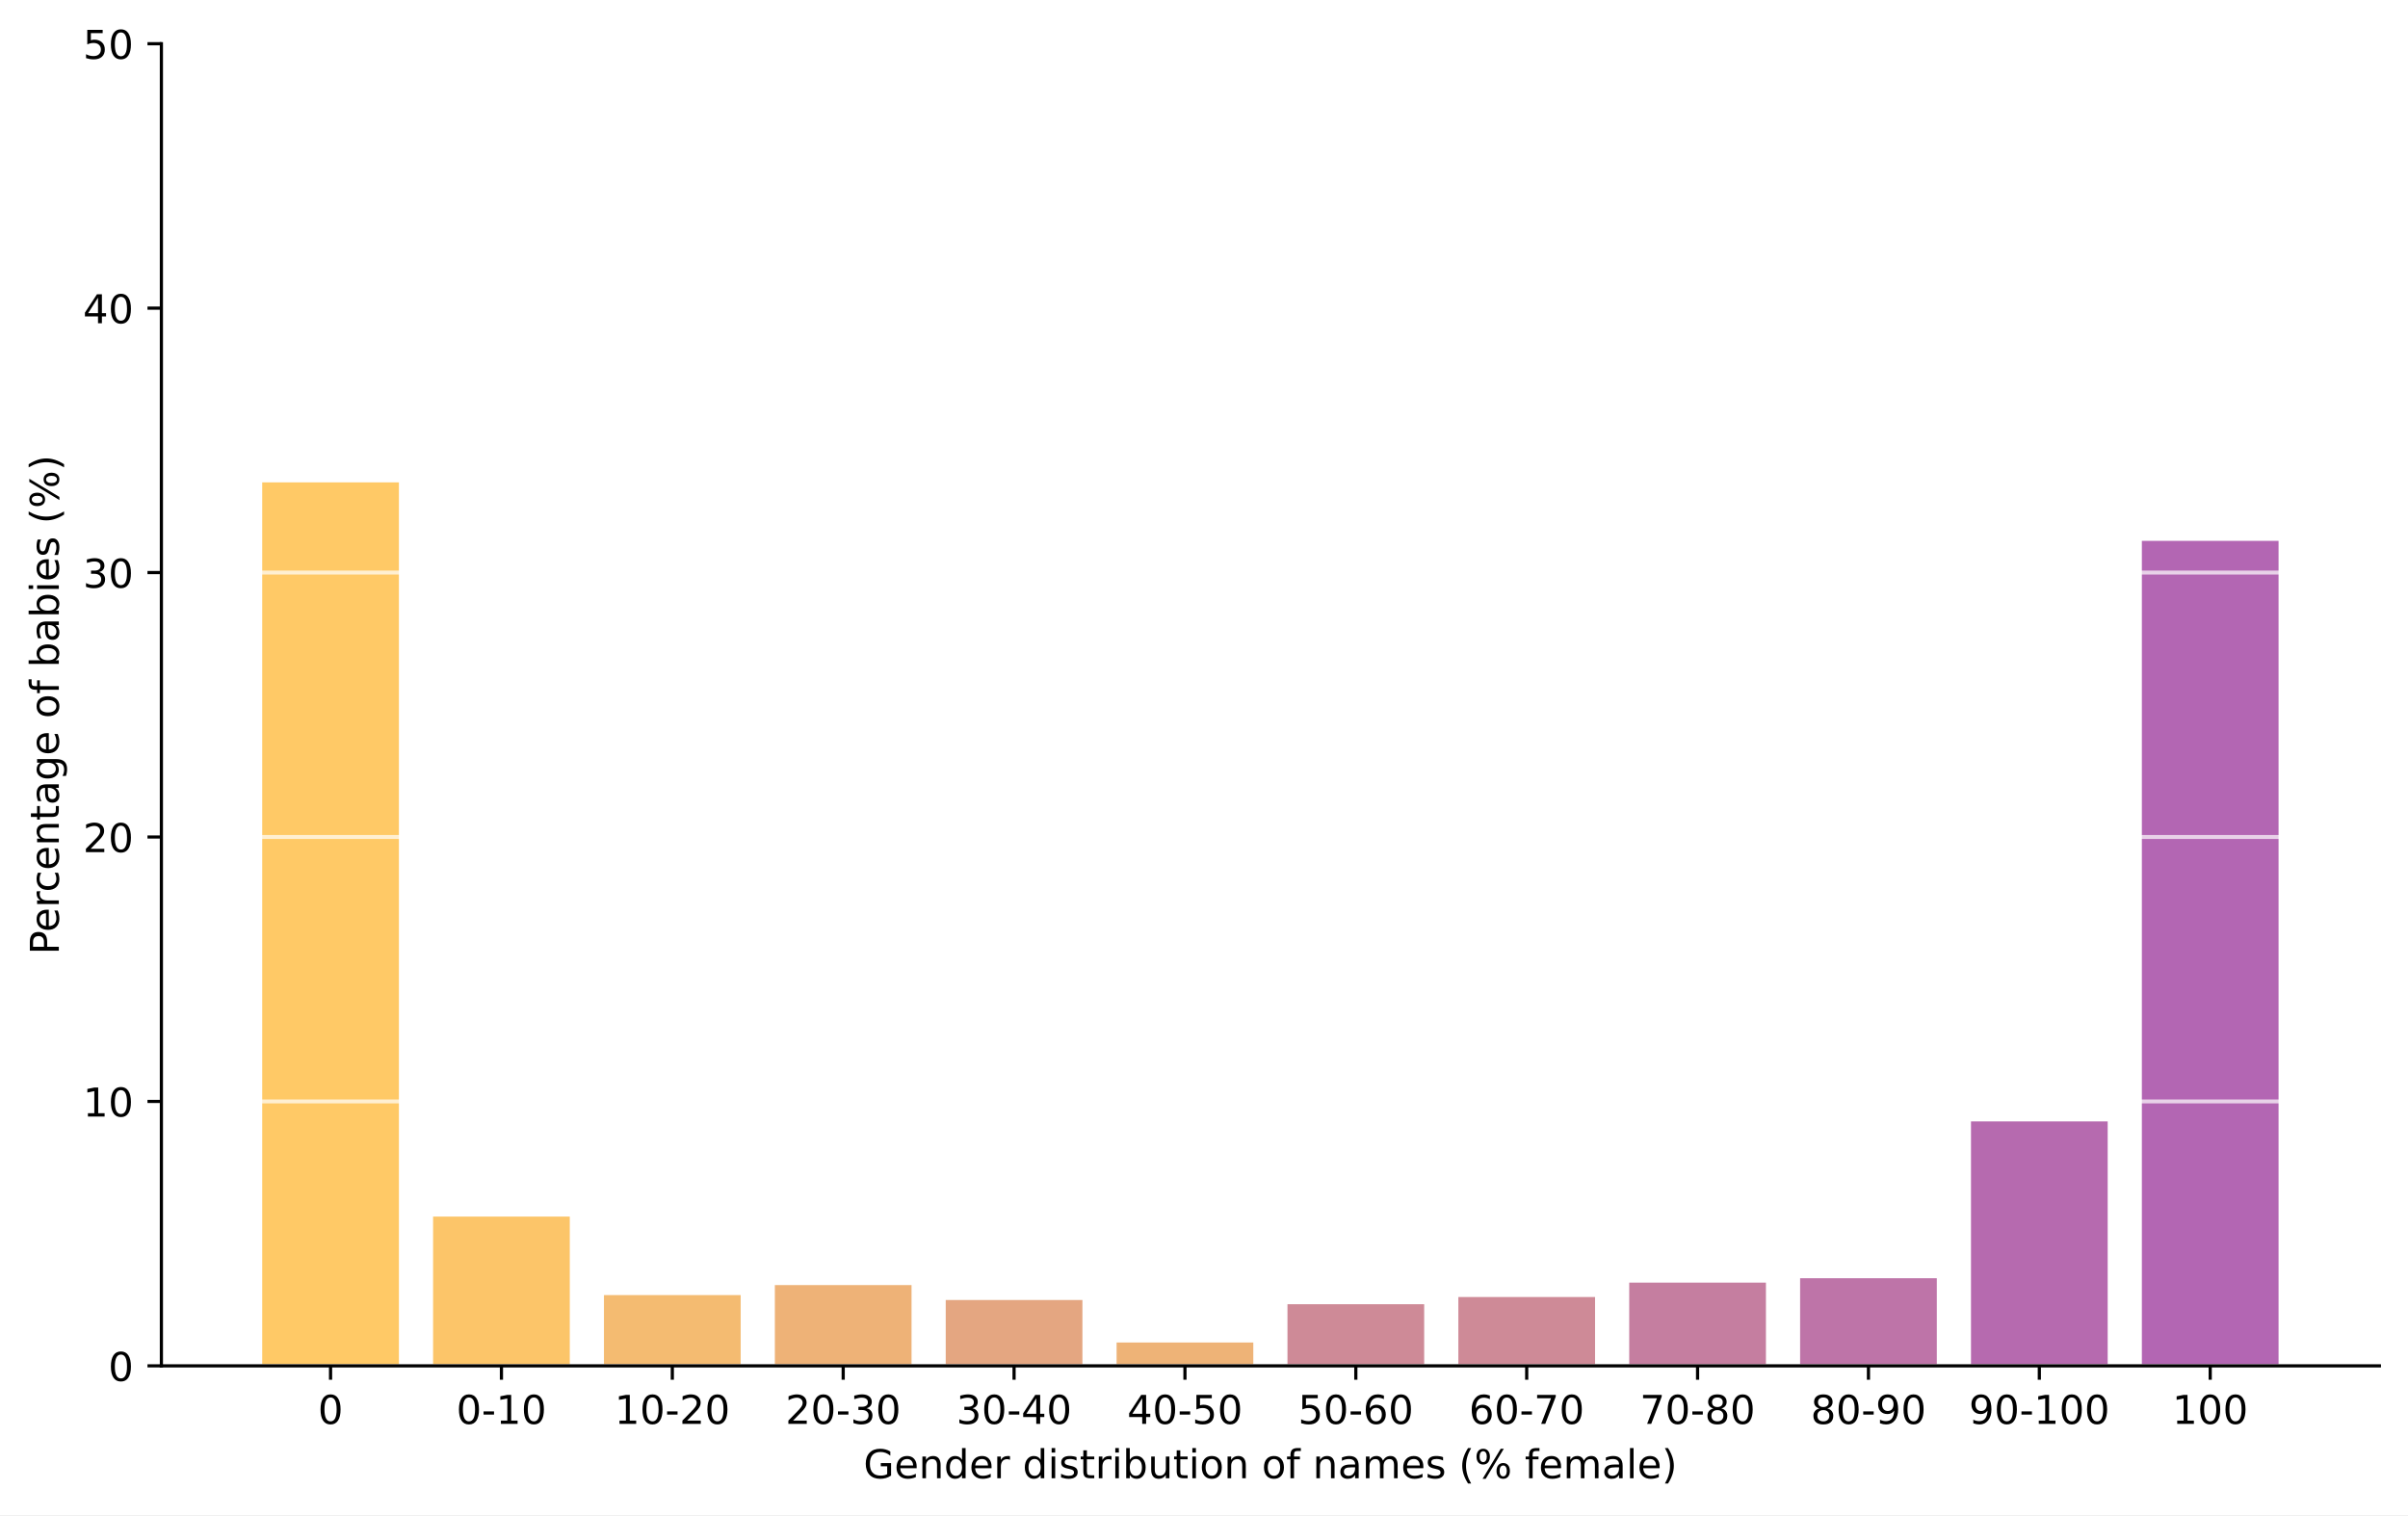
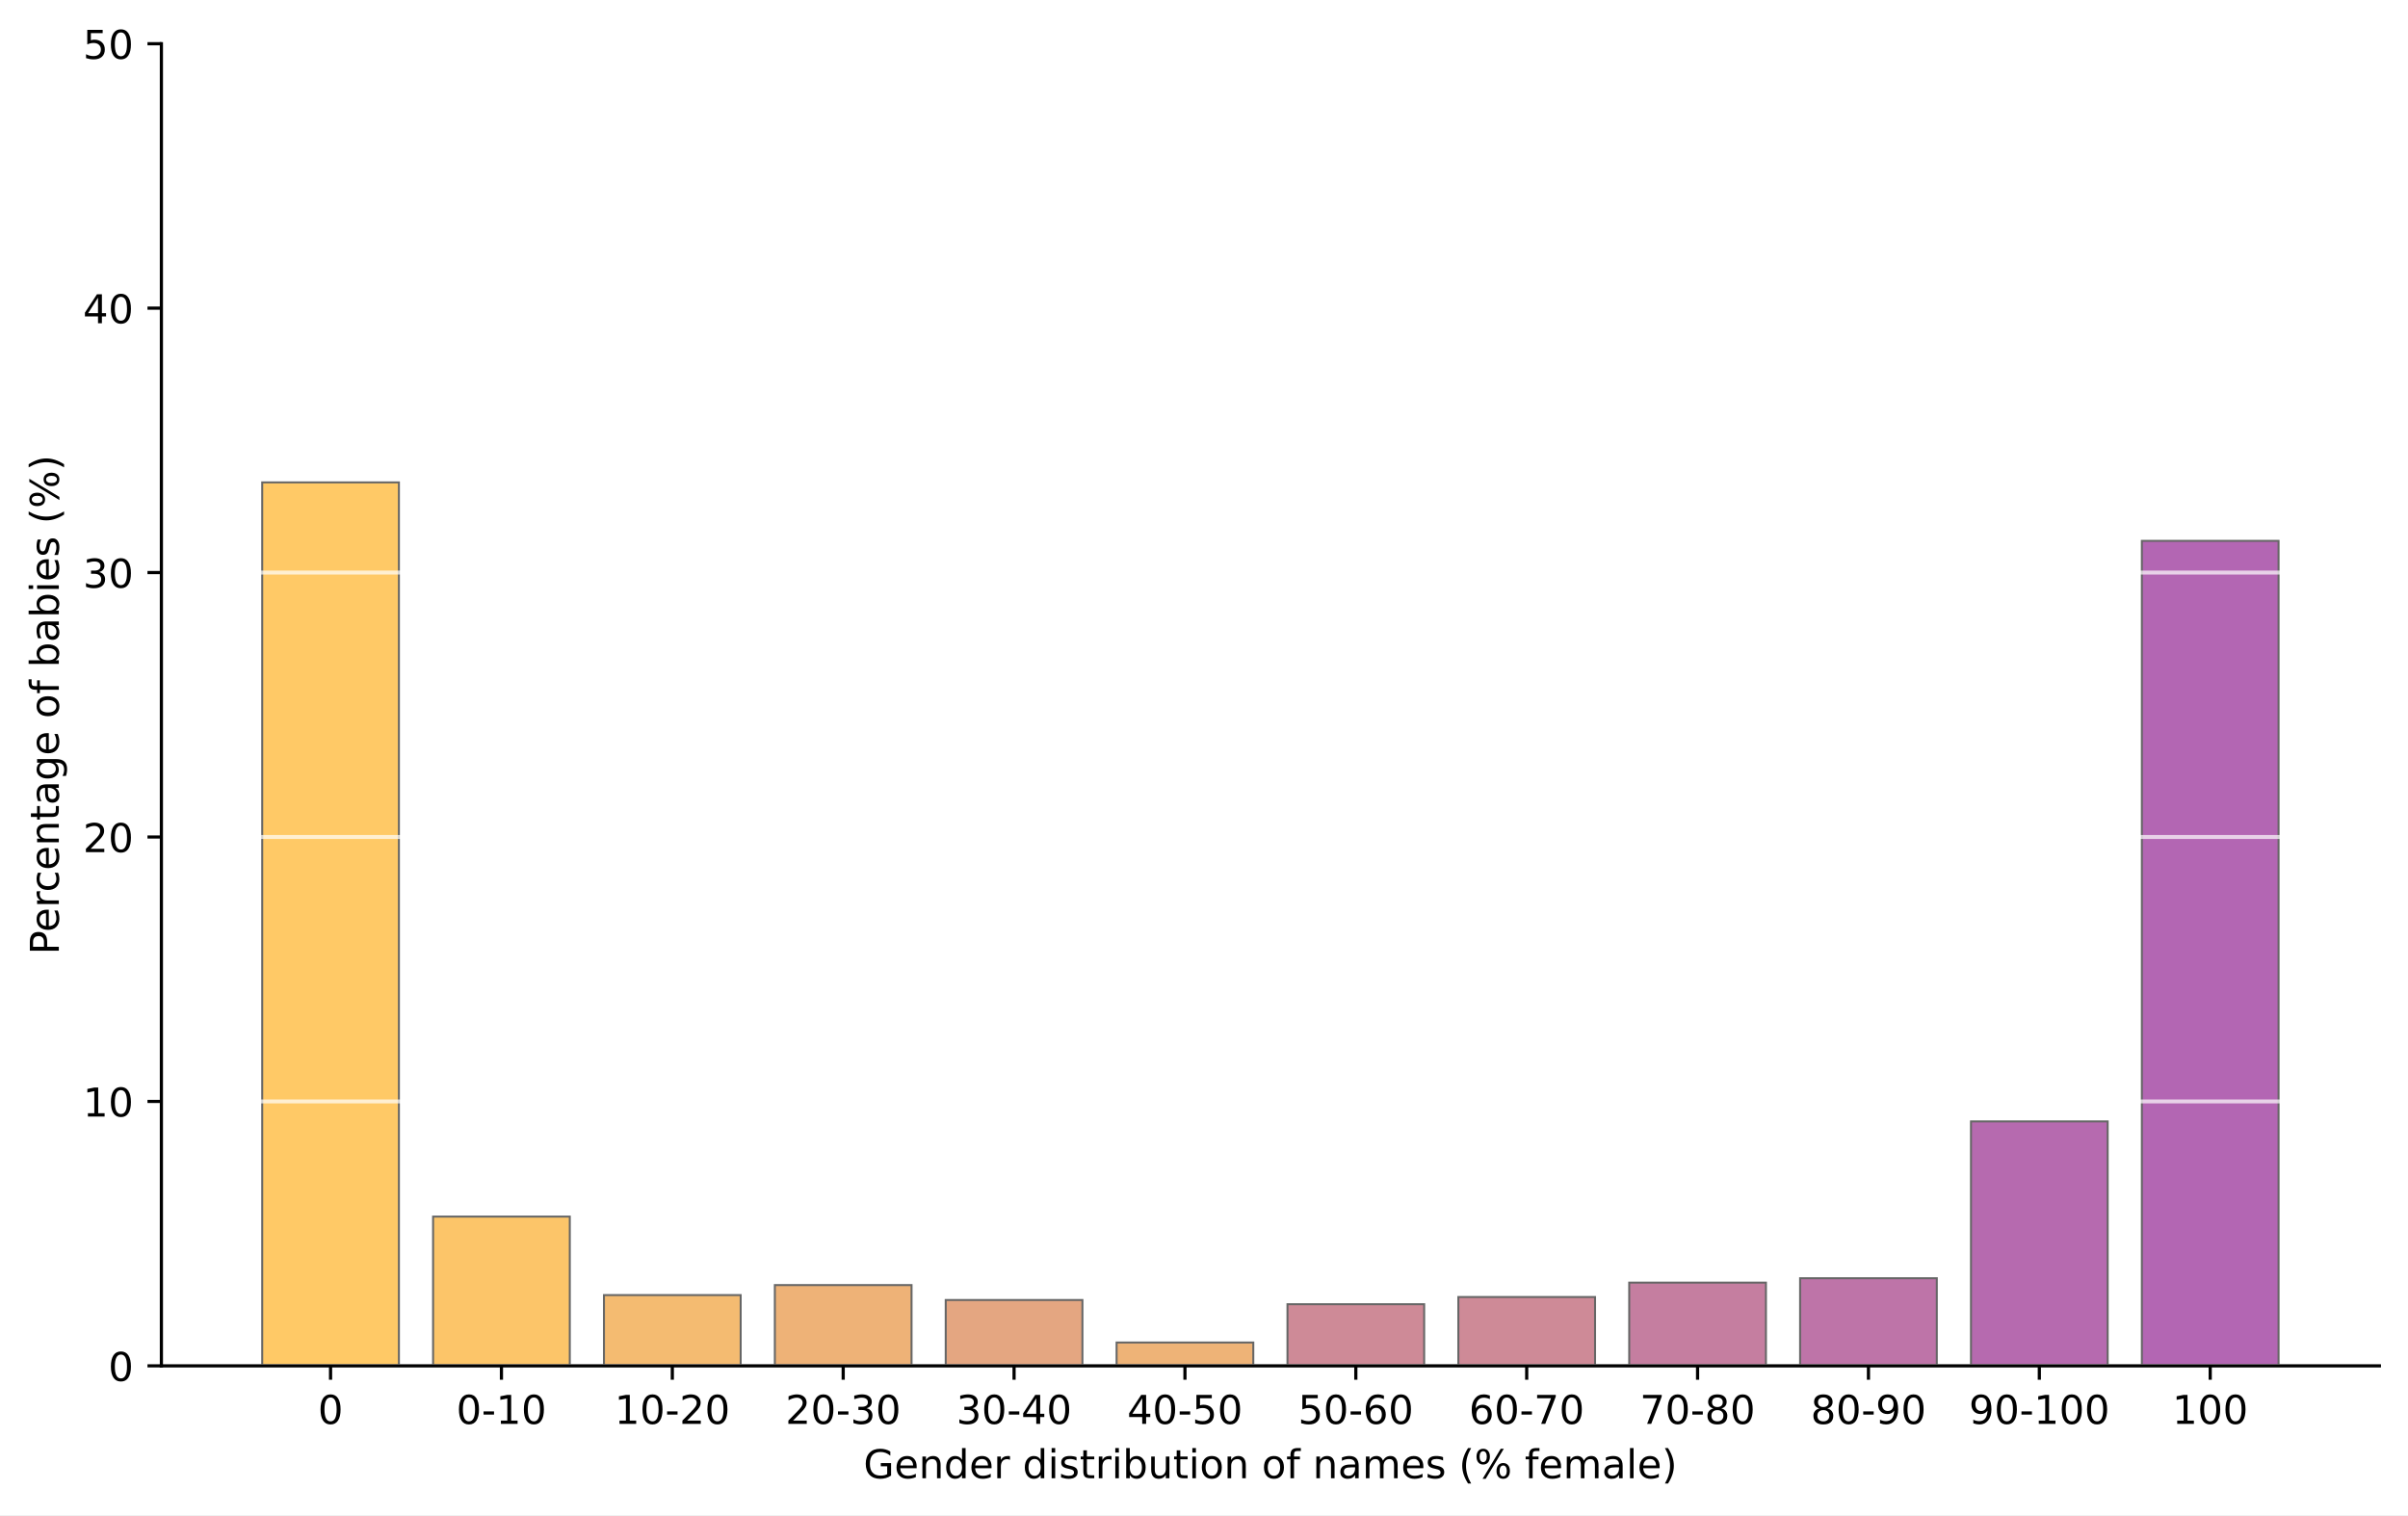
<svg xmlns="http://www.w3.org/2000/svg" xmlns:xlink="http://www.w3.org/1999/xlink" width="605.803pt" height="381.195pt" viewBox="0 0 605.803 381.195" version="1.1">
  <defs>
    <style type="text/css">*{stroke-linejoin: round; stroke-linecap: butt}</style>
  </defs>
  <g id="figure_1">
    <g id="patch_1">
      <path d="M 0 381.195  L 605.803 381.195  L 605.803 0  L 0 0  z " style="fill: #ffffff" />
    </g>
    <g id="axes_1">
      <g id="patch_2">
        <path d="M 40.603 343.639  L 598.603 343.639  L 598.603 10.999  L 40.603 10.999  z " style="fill: #ffffff" />
      </g>
      <g id="patch_3">
-         <path d="M 65.967 343.639  L 100.358 343.639  L 100.358 121.364  L 65.967 121.364  z " clip-path="url(#pef39b0221b)" style="fill: #ffa500; opacity: 0.6" />
+         <path d="M 65.967 343.639  L 100.358 343.639  L 100.358 121.364  L 65.967 121.364  z " clip-path="url(#pa556b36007)" style="fill: #ffa500; opacity: 0.6; stroke: #000000; stroke-width: 0.5; stroke-linejoin: miter" />
      </g>
      <g id="patch_4">
-         <path d="M 108.956 343.639  L 143.347 343.639  L 143.347 306.085  L 108.956 306.085  z " clip-path="url(#pef39b0221b)" style="fill: #fa9e05; opacity: 0.6" />
+         <path d="M 108.956 343.639  L 143.347 343.639  L 143.347 306.085  L 108.956 306.085  z " clip-path="url(#pa556b36007)" style="fill: #fa9e05; opacity: 0.6; stroke: #000000; stroke-width: 0.5; stroke-linejoin: miter" />
      </g>
      <g id="patch_5">
-         <path d="M 151.945 343.639  L 186.337 343.639  L 186.337 325.834  L 151.945 325.834  z " clip-path="url(#pef39b0221b)" style="fill: #ed8e12; opacity: 0.6" />
+         <path d="M 151.945 343.639  L 186.337 343.639  L 186.337 325.834  L 151.945 325.834  z " clip-path="url(#pa556b36007)" style="fill: #ed8e12; opacity: 0.6; stroke: #000000; stroke-width: 0.5; stroke-linejoin: miter" />
      </g>
      <g id="patch_6">
-         <path d="M 194.934 343.639  L 229.326 343.639  L 229.326 323.316  L 194.934 323.316  z " clip-path="url(#pef39b0221b)" style="fill: #e27f1d; opacity: 0.6" />
+         <path d="M 194.934 343.639  L 229.326 343.639  L 229.326 323.316  L 194.934 323.316  z " clip-path="url(#pa556b36007)" style="fill: #e27f1d; opacity: 0.6; stroke: #000000; stroke-width: 0.5; stroke-linejoin: miter" />
      </g>
      <g id="patch_7">
-         <path d="M 237.924 343.639  L 272.315 343.639  L 272.315 327.071  L 237.924 327.071  z " clip-path="url(#pef39b0221b)" style="fill: #d26b2d; opacity: 0.6" />
+         <path d="M 237.924 343.639  L 272.315 343.639  L 272.315 327.071  L 237.924 327.071  z " clip-path="url(#pa556b36007)" style="fill: #d26b2d; opacity: 0.6; stroke: #000000; stroke-width: 0.5; stroke-linejoin: miter" />
      </g>
      <g id="patch_8">
-         <path d="M 280.913 343.639  L 315.304 343.639  L 315.304 337.763  L 280.913 337.763  z " clip-path="url(#pef39b0221b)" style="fill: #e3811c; opacity: 0.6" />
+         <path d="M 280.913 343.639  L 315.304 343.639  L 315.304 337.763  L 280.913 337.763  z " clip-path="url(#pa556b36007)" style="fill: #e3811c; opacity: 0.6; stroke: #000000; stroke-width: 0.5; stroke-linejoin: miter" />
      </g>
      <g id="patch_9">
-         <path d="M 323.902 343.639  L 358.293 343.639  L 358.293 328.132  L 323.902 328.132  z " clip-path="url(#pef39b0221b)" style="fill: #ae3c52; opacity: 0.6" />
+         <path d="M 323.902 343.639  L 358.293 343.639  L 358.293 328.132  L 323.902 328.132  z " clip-path="url(#pa556b36007)" style="fill: #ae3c52; opacity: 0.6; stroke: #000000; stroke-width: 0.5; stroke-linejoin: miter" />
      </g>
      <g id="patch_10">
-         <path d="M 366.891 343.639  L 401.283 343.639  L 401.283 326.32  L 366.891 326.32  z " clip-path="url(#pef39b0221b)" style="fill: #ae3c51; opacity: 0.6" />
+         <path d="M 366.891 343.639  L 401.283 343.639  L 401.283 326.32  L 366.891 326.32  z " clip-path="url(#pa556b36007)" style="fill: #ae3c51; opacity: 0.6; stroke: #000000; stroke-width: 0.5; stroke-linejoin: miter" />
      </g>
      <g id="patch_11">
-         <path d="M 409.88 343.639  L 444.272 343.639  L 444.272 322.697  L 409.88 322.697  z " clip-path="url(#pef39b0221b)" style="fill: #9f2861; opacity: 0.6" />
+         <path d="M 409.88 343.639  L 444.272 343.639  L 444.272 322.697  L 409.88 322.697  z " clip-path="url(#pa556b36007)" style="fill: #9f2861; opacity: 0.6; stroke: #000000; stroke-width: 0.5; stroke-linejoin: miter" />
      </g>
      <g id="patch_12">
-         <path d="M 452.87 343.639  L 487.261 343.639  L 487.261 321.593  L 452.87 321.593  z " clip-path="url(#pef39b0221b)" style="fill: #92176e; opacity: 0.6" />
+         <path d="M 452.87 343.639  L 487.261 343.639  L 487.261 321.593  L 452.87 321.593  z " clip-path="url(#pa556b36007)" style="fill: #92176e; opacity: 0.6; stroke: #000000; stroke-width: 0.5; stroke-linejoin: miter" />
      </g>
      <g id="patch_13">
-         <path d="M 495.859 343.639  L 530.25 343.639  L 530.25 282.139  L 495.859 282.139  z " clip-path="url(#pef39b0221b)" style="fill: #86077a; opacity: 0.6" />
+         <path d="M 495.859 343.639  L 530.25 343.639  L 530.25 282.139  L 495.859 282.139  z " clip-path="url(#pa556b36007)" style="fill: #86077a; opacity: 0.6; stroke: #000000; stroke-width: 0.5; stroke-linejoin: miter" />
      </g>
      <g id="patch_14">
-         <path d="M 538.848 343.639  L 573.239 343.639  L 573.239 136.076  L 538.848 136.076  z " clip-path="url(#pef39b0221b)" style="fill: #800080; opacity: 0.6" />
+         <path d="M 538.848 343.639  L 573.239 343.639  L 573.239 136.076  L 538.848 136.076  z " clip-path="url(#pa556b36007)" style="fill: #800080; opacity: 0.6; stroke: #000000; stroke-width: 0.5; stroke-linejoin: miter" />
      </g>
      <g id="matplotlib.axis_1">
        <g id="xtick_1">
          <g id="line2d_1">
            <defs>
-               <path id="m43a028abea" d="M 0 0  L 0 3.5  " style="stroke: #000000; stroke-width: 0.8" />
+               <path id="m76751e6976" d="M 0 0  L 0 3.5  " style="stroke: #000000; stroke-width: 0.8" />
            </defs>
            <g>
-               <use xlink:href="#m43a028abea" x="83.162" y="343.639" style="stroke: #000000; stroke-width: 0.8" />
+               <use xlink:href="#m76751e6976" x="83.162" y="343.639" style="stroke: #000000; stroke-width: 0.8" />
            </g>
          </g>
          <g id="text_1">
            <g transform="translate(79.9812 358.2377) scale(0.1 -0.1)">
              <defs>
                <path id="DejaVuSans-30" d="M 2034 4250  Q 1547 4250 1301 3770  Q 1056 3291 1056 2328  Q 1056 1369 1301 889  Q 1547 409 2034 409  Q 2525 409 2770 889  Q 3016 1369 3016 2328  Q 3016 3291 2770 3770  Q 2525 4250 2034 4250  z M 2034 4750  Q 2819 4750 3233 4129  Q 3647 3509 3647 2328  Q 3647 1150 3233 529  Q 2819 -91 2034 -91  Q 1250 -91 836 529  Q 422 1150 422 2328  Q 422 3509 836 4129  Q 1250 4750 2034 4750  z " transform="scale(0.015625)" />
              </defs>
              <use xlink:href="#DejaVuSans-30" />
            </g>
          </g>
        </g>
        <g id="xtick_2">
          <g id="line2d_2">
            <g>
-               <use xlink:href="#m43a028abea" x="126.152" y="343.639" style="stroke: #000000; stroke-width: 0.8" />
+               <use xlink:href="#m76751e6976" x="126.152" y="343.639" style="stroke: #000000; stroke-width: 0.8" />
            </g>
          </g>
          <g id="text_2">
            <g transform="translate(114.804 358.2377) scale(0.1 -0.1)">
              <defs>
                <path id="DejaVuSans-2d" d="M 313 2009  L 1997 2009  L 1997 1497  L 313 1497  L 313 2009  z " transform="scale(0.015625)" />
                <path id="DejaVuSans-31" d="M 794 531  L 1825 531  L 1825 4091  L 703 3866  L 703 4441  L 1819 4666  L 2450 4666  L 2450 531  L 3481 531  L 3481 0  L 794 0  L 794 531  z " transform="scale(0.015625)" />
              </defs>
              <use xlink:href="#DejaVuSans-30" />
              <use xlink:href="#DejaVuSans-2d" transform="translate(63.62305 0)" />
              <use xlink:href="#DejaVuSans-31" transform="translate(99.70703 0)" />
              <use xlink:href="#DejaVuSans-30" transform="translate(163.3301 0)" />
            </g>
          </g>
        </g>
        <g id="xtick_3">
          <g id="line2d_3">
            <g>
-               <use xlink:href="#m43a028abea" x="169.141" y="343.639" style="stroke: #000000; stroke-width: 0.8" />
+               <use xlink:href="#m76751e6976" x="169.141" y="343.639" style="stroke: #000000; stroke-width: 0.8" />
            </g>
          </g>
          <g id="text_3">
            <g transform="translate(154.612 358.2377) scale(0.1 -0.1)">
              <defs>
                <path id="DejaVuSans-32" d="M 1228 531  L 3431 531  L 3431 0  L 469 0  L 469 531  Q 828 903 1448 1529  Q 2069 2156 2228 2338  Q 2531 2678 2651 2914  Q 2772 3150 2772 3378  Q 2772 3750 2511 3984  Q 2250 4219 1831 4219  Q 1534 4219 1204 4116  Q 875 4013 500 3803  L 500 4441  Q 881 4594 1212 4672  Q 1544 4750 1819 4750  Q 2544 4750 2975 4387  Q 3406 4025 3406 3419  Q 3406 3131 3298 2873  Q 3191 2616 2906 2266  Q 2828 2175 2409 1742  Q 1991 1309 1228 531  z " transform="scale(0.015625)" />
              </defs>
              <use xlink:href="#DejaVuSans-31" />
              <use xlink:href="#DejaVuSans-30" transform="translate(63.62305 0)" />
              <use xlink:href="#DejaVuSans-2d" transform="translate(127.2461 0)" />
              <use xlink:href="#DejaVuSans-32" transform="translate(163.3301 0)" />
              <use xlink:href="#DejaVuSans-30" transform="translate(226.9531 0)" />
            </g>
          </g>
        </g>
        <g id="xtick_4">
          <g id="line2d_4">
            <g>
-               <use xlink:href="#m43a028abea" x="212.13" y="343.639" style="stroke: #000000; stroke-width: 0.8" />
+               <use xlink:href="#m76751e6976" x="212.13" y="343.639" style="stroke: #000000; stroke-width: 0.8" />
            </g>
          </g>
          <g id="text_4">
            <g transform="translate(197.6012 358.2377) scale(0.1 -0.1)">
              <defs>
                <path id="DejaVuSans-33" d="M 2597 2516  Q 3050 2419 3304 2112  Q 3559 1806 3559 1356  Q 3559 666 3084 287  Q 2609 -91 1734 -91  Q 1441 -91 1130 -33  Q 819 25 488 141  L 488 750  Q 750 597 1062 519  Q 1375 441 1716 441  Q 2309 441 2620 675  Q 2931 909 2931 1356  Q 2931 1769 2642 2001  Q 2353 2234 1838 2234  L 1294 2234  L 1294 2753  L 1863 2753  Q 2328 2753 2575 2939  Q 2822 3125 2822 3475  Q 2822 3834 2567 4026  Q 2313 4219 1838 4219  Q 1578 4219 1281 4162  Q 984 4106 628 3988  L 628 4550  Q 988 4650 1302 4700  Q 1616 4750 1894 4750  Q 2613 4750 3031 4423  Q 3450 4097 3450 3541  Q 3450 3153 3228 2886  Q 3006 2619 2597 2516  z " transform="scale(0.015625)" />
              </defs>
              <use xlink:href="#DejaVuSans-32" />
              <use xlink:href="#DejaVuSans-30" transform="translate(63.62305 0)" />
              <use xlink:href="#DejaVuSans-2d" transform="translate(127.2461 0)" />
              <use xlink:href="#DejaVuSans-33" transform="translate(163.3301 0)" />
              <use xlink:href="#DejaVuSans-30" transform="translate(226.9531 0)" />
            </g>
          </g>
        </g>
        <g id="xtick_5">
          <g id="line2d_5">
            <g>
-               <use xlink:href="#m43a028abea" x="255.119" y="343.639" style="stroke: #000000; stroke-width: 0.8" />
+               <use xlink:href="#m76751e6976" x="255.119" y="343.639" style="stroke: #000000; stroke-width: 0.8" />
            </g>
          </g>
          <g id="text_5">
            <g transform="translate(240.5904 358.2377) scale(0.1 -0.1)">
              <defs>
                <path id="DejaVuSans-34" d="M 2419 4116  L 825 1625  L 2419 1625  L 2419 4116  z M 2253 4666  L 3047 4666  L 3047 1625  L 3713 1625  L 3713 1100  L 3047 1100  L 3047 0  L 2419 0  L 2419 1100  L 313 1100  L 313 1709  L 2253 4666  z " transform="scale(0.015625)" />
              </defs>
              <use xlink:href="#DejaVuSans-33" />
              <use xlink:href="#DejaVuSans-30" transform="translate(63.62305 0)" />
              <use xlink:href="#DejaVuSans-2d" transform="translate(127.2461 0)" />
              <use xlink:href="#DejaVuSans-34" transform="translate(163.3301 0)" />
              <use xlink:href="#DejaVuSans-30" transform="translate(226.9531 0)" />
            </g>
          </g>
        </g>
        <g id="xtick_6">
          <g id="line2d_6">
            <g>
-               <use xlink:href="#m43a028abea" x="298.109" y="343.639" style="stroke: #000000; stroke-width: 0.8" />
+               <use xlink:href="#m76751e6976" x="298.109" y="343.639" style="stroke: #000000; stroke-width: 0.8" />
            </g>
          </g>
          <g id="text_6">
            <g transform="translate(283.5796 358.2377) scale(0.1 -0.1)">
              <defs>
                <path id="DejaVuSans-35" d="M 691 4666  L 3169 4666  L 3169 4134  L 1269 4134  L 1269 2991  Q 1406 3038 1543 3061  Q 1681 3084 1819 3084  Q 2600 3084 3056 2656  Q 3513 2228 3513 1497  Q 3513 744 3044 326  Q 2575 -91 1722 -91  Q 1428 -91 1123 -41  Q 819 9 494 109  L 494 744  Q 775 591 1075 516  Q 1375 441 1709 441  Q 2250 441 2565 725  Q 2881 1009 2881 1497  Q 2881 1984 2565 2268  Q 2250 2553 1709 2553  Q 1456 2553 1204 2497  Q 953 2441 691 2322  L 691 4666  z " transform="scale(0.015625)" />
              </defs>
              <use xlink:href="#DejaVuSans-34" />
              <use xlink:href="#DejaVuSans-30" transform="translate(63.62305 0)" />
              <use xlink:href="#DejaVuSans-2d" transform="translate(127.2461 0)" />
              <use xlink:href="#DejaVuSans-35" transform="translate(163.3301 0)" />
              <use xlink:href="#DejaVuSans-30" transform="translate(226.9531 0)" />
            </g>
          </g>
        </g>
        <g id="xtick_7">
          <g id="line2d_7">
            <g>
-               <use xlink:href="#m43a028abea" x="341.098" y="343.639" style="stroke: #000000; stroke-width: 0.8" />
+               <use xlink:href="#m76751e6976" x="341.098" y="343.639" style="stroke: #000000; stroke-width: 0.8" />
            </g>
          </g>
          <g id="text_7">
            <g transform="translate(326.5688 358.2377) scale(0.1 -0.1)">
              <defs>
                <path id="DejaVuSans-36" d="M 2113 2584  Q 1688 2584 1439 2293  Q 1191 2003 1191 1497  Q 1191 994 1439 701  Q 1688 409 2113 409  Q 2538 409 2786 701  Q 3034 994 3034 1497  Q 3034 2003 2786 2293  Q 2538 2584 2113 2584  z M 3366 4563  L 3366 3988  Q 3128 4100 2886 4159  Q 2644 4219 2406 4219  Q 1781 4219 1451 3797  Q 1122 3375 1075 2522  Q 1259 2794 1537 2939  Q 1816 3084 2150 3084  Q 2853 3084 3261 2657  Q 3669 2231 3669 1497  Q 3669 778 3244 343  Q 2819 -91 2113 -91  Q 1303 -91 875 529  Q 447 1150 447 2328  Q 447 3434 972 4092  Q 1497 4750 2381 4750  Q 2619 4750 2861 4703  Q 3103 4656 3366 4563  z " transform="scale(0.015625)" />
              </defs>
              <use xlink:href="#DejaVuSans-35" />
              <use xlink:href="#DejaVuSans-30" transform="translate(63.62305 0)" />
              <use xlink:href="#DejaVuSans-2d" transform="translate(127.2461 0)" />
              <use xlink:href="#DejaVuSans-36" transform="translate(163.3301 0)" />
              <use xlink:href="#DejaVuSans-30" transform="translate(226.9531 0)" />
            </g>
          </g>
        </g>
        <g id="xtick_8">
          <g id="line2d_8">
            <g>
-               <use xlink:href="#m43a028abea" x="384.087" y="343.639" style="stroke: #000000; stroke-width: 0.8" />
+               <use xlink:href="#m76751e6976" x="384.087" y="343.639" style="stroke: #000000; stroke-width: 0.8" />
            </g>
          </g>
          <g id="text_8">
            <g transform="translate(369.558 358.2377) scale(0.1 -0.1)">
              <defs>
                <path id="DejaVuSans-37" d="M 525 4666  L 3525 4666  L 3525 4397  L 1831 0  L 1172 0  L 2766 4134  L 525 4134  L 525 4666  z " transform="scale(0.015625)" />
              </defs>
              <use xlink:href="#DejaVuSans-36" />
              <use xlink:href="#DejaVuSans-30" transform="translate(63.62305 0)" />
              <use xlink:href="#DejaVuSans-2d" transform="translate(127.2461 0)" />
              <use xlink:href="#DejaVuSans-37" transform="translate(163.3301 0)" />
              <use xlink:href="#DejaVuSans-30" transform="translate(226.9531 0)" />
            </g>
          </g>
        </g>
        <g id="xtick_9">
          <g id="line2d_9">
            <g>
-               <use xlink:href="#m43a028abea" x="427.076" y="343.639" style="stroke: #000000; stroke-width: 0.8" />
+               <use xlink:href="#m76751e6976" x="427.076" y="343.639" style="stroke: #000000; stroke-width: 0.8" />
            </g>
          </g>
          <g id="text_9">
            <g transform="translate(412.5473 358.2377) scale(0.1 -0.1)">
              <defs>
                <path id="DejaVuSans-38" d="M 2034 2216  Q 1584 2216 1326 1975  Q 1069 1734 1069 1313  Q 1069 891 1326 650  Q 1584 409 2034 409  Q 2484 409 2743 651  Q 3003 894 3003 1313  Q 3003 1734 2745 1975  Q 2488 2216 2034 2216  z M 1403 2484  Q 997 2584 770 2862  Q 544 3141 544 3541  Q 544 4100 942 4425  Q 1341 4750 2034 4750  Q 2731 4750 3128 4425  Q 3525 4100 3525 3541  Q 3525 3141 3298 2862  Q 3072 2584 2669 2484  Q 3125 2378 3379 2068  Q 3634 1759 3634 1313  Q 3634 634 3220 271  Q 2806 -91 2034 -91  Q 1263 -91 848 271  Q 434 634 434 1313  Q 434 1759 690 2068  Q 947 2378 1403 2484  z M 1172 3481  Q 1172 3119 1398 2916  Q 1625 2713 2034 2713  Q 2441 2713 2670 2916  Q 2900 3119 2900 3481  Q 2900 3844 2670 4047  Q 2441 4250 2034 4250  Q 1625 4250 1398 4047  Q 1172 3844 1172 3481  z " transform="scale(0.015625)" />
              </defs>
              <use xlink:href="#DejaVuSans-37" />
              <use xlink:href="#DejaVuSans-30" transform="translate(63.62305 0)" />
              <use xlink:href="#DejaVuSans-2d" transform="translate(127.2461 0)" />
              <use xlink:href="#DejaVuSans-38" transform="translate(163.3301 0)" />
              <use xlink:href="#DejaVuSans-30" transform="translate(226.9531 0)" />
            </g>
          </g>
        </g>
        <g id="xtick_10">
          <g id="line2d_10">
            <g>
-               <use xlink:href="#m43a028abea" x="470.065" y="343.639" style="stroke: #000000; stroke-width: 0.8" />
+               <use xlink:href="#m76751e6976" x="470.065" y="343.639" style="stroke: #000000; stroke-width: 0.8" />
            </g>
          </g>
          <g id="text_10">
            <g transform="translate(455.5365 358.2377) scale(0.1 -0.1)">
              <defs>
                <path id="DejaVuSans-39" d="M 703 97  L 703 672  Q 941 559 1184 500  Q 1428 441 1663 441  Q 2288 441 2617 861  Q 2947 1281 2994 2138  Q 2813 1869 2534 1725  Q 2256 1581 1919 1581  Q 1219 1581 811 2004  Q 403 2428 403 3163  Q 403 3881 828 4315  Q 1253 4750 1959 4750  Q 2769 4750 3195 4129  Q 3622 3509 3622 2328  Q 3622 1225 3098 567  Q 2575 -91 1691 -91  Q 1453 -91 1209 -44  Q 966 3 703 97  z M 1959 2075  Q 2384 2075 2632 2365  Q 2881 2656 2881 3163  Q 2881 3666 2632 3958  Q 2384 4250 1959 4250  Q 1534 4250 1286 3958  Q 1038 3666 1038 3163  Q 1038 2656 1286 2365  Q 1534 2075 1959 2075  z " transform="scale(0.015625)" />
              </defs>
              <use xlink:href="#DejaVuSans-38" />
              <use xlink:href="#DejaVuSans-30" transform="translate(63.62305 0)" />
              <use xlink:href="#DejaVuSans-2d" transform="translate(127.2461 0)" />
              <use xlink:href="#DejaVuSans-39" transform="translate(163.3301 0)" />
              <use xlink:href="#DejaVuSans-30" transform="translate(226.9531 0)" />
            </g>
          </g>
        </g>
        <g id="xtick_11">
          <g id="line2d_11">
            <g>
-               <use xlink:href="#m43a028abea" x="513.055" y="343.639" style="stroke: #000000; stroke-width: 0.8" />
+               <use xlink:href="#m76751e6976" x="513.055" y="343.639" style="stroke: #000000; stroke-width: 0.8" />
            </g>
          </g>
          <g id="text_11">
            <g transform="translate(495.3444 358.2377) scale(0.1 -0.1)">
              <use xlink:href="#DejaVuSans-39" />
              <use xlink:href="#DejaVuSans-30" transform="translate(63.62305 0)" />
              <use xlink:href="#DejaVuSans-2d" transform="translate(127.2461 0)" />
              <use xlink:href="#DejaVuSans-31" transform="translate(163.3301 0)" />
              <use xlink:href="#DejaVuSans-30" transform="translate(226.9531 0)" />
              <use xlink:href="#DejaVuSans-30" transform="translate(290.5762 0)" />
            </g>
          </g>
        </g>
        <g id="xtick_12">
          <g id="line2d_12">
            <g>
-               <use xlink:href="#m43a028abea" x="556.044" y="343.639" style="stroke: #000000; stroke-width: 0.8" />
+               <use xlink:href="#m76751e6976" x="556.044" y="343.639" style="stroke: #000000; stroke-width: 0.8" />
            </g>
          </g>
          <g id="text_12">
            <g transform="translate(546.5001 358.2377) scale(0.1 -0.1)">
              <use xlink:href="#DejaVuSans-31" />
              <use xlink:href="#DejaVuSans-30" transform="translate(63.62305 0)" />
              <use xlink:href="#DejaVuSans-30" transform="translate(127.2461 0)" />
            </g>
          </g>
        </g>
        <g id="text_13">
          <g transform="translate(217.2461 371.9158) scale(0.1 -0.1)">
            <defs>
              <path id="DejaVuSans-47" d="M 3809 666  L 3809 1919  L 2778 1919  L 2778 2438  L 4434 2438  L 4434 434  Q 4069 175 3628 42  Q 3188 -91 2688 -91  Q 1594 -91 976 548  Q 359 1188 359 2328  Q 359 3472 976 4111  Q 1594 4750 2688 4750  Q 3144 4750 3555 4637  Q 3966 4525 4313 4306  L 4313 3634  Q 3963 3931 3569 4081  Q 3175 4231 2741 4231  Q 1884 4231 1454 3753  Q 1025 3275 1025 2328  Q 1025 1384 1454 906  Q 1884 428 2741 428  Q 3075 428 3337 486  Q 3600 544 3809 666  z " transform="scale(0.015625)" />
              <path id="DejaVuSans-65" d="M 3597 1894  L 3597 1613  L 953 1613  Q 991 1019 1311 708  Q 1631 397 2203 397  Q 2534 397 2845 478  Q 3156 559 3463 722  L 3463 178  Q 3153 47 2828 -22  Q 2503 -91 2169 -91  Q 1331 -91 842 396  Q 353 884 353 1716  Q 353 2575 817 3079  Q 1281 3584 2069 3584  Q 2775 3584 3186 3129  Q 3597 2675 3597 1894  z M 3022 2063  Q 3016 2534 2758 2815  Q 2500 3097 2075 3097  Q 1594 3097 1305 2825  Q 1016 2553 972 2059  L 3022 2063  z " transform="scale(0.015625)" />
              <path id="DejaVuSans-6e" d="M 3513 2113  L 3513 0  L 2938 0  L 2938 2094  Q 2938 2591 2744 2837  Q 2550 3084 2163 3084  Q 1697 3084 1428 2787  Q 1159 2491 1159 1978  L 1159 0  L 581 0  L 581 3500  L 1159 3500  L 1159 2956  Q 1366 3272 1645 3428  Q 1925 3584 2291 3584  Q 2894 3584 3203 3211  Q 3513 2838 3513 2113  z " transform="scale(0.015625)" />
              <path id="DejaVuSans-64" d="M 2906 2969  L 2906 4863  L 3481 4863  L 3481 0  L 2906 0  L 2906 525  Q 2725 213 2448 61  Q 2172 -91 1784 -91  Q 1150 -91 751 415  Q 353 922 353 1747  Q 353 2572 751 3078  Q 1150 3584 1784 3584  Q 2172 3584 2448 3432  Q 2725 3281 2906 2969  z M 947 1747  Q 947 1113 1208 752  Q 1469 391 1925 391  Q 2381 391 2643 752  Q 2906 1113 2906 1747  Q 2906 2381 2643 2742  Q 2381 3103 1925 3103  Q 1469 3103 1208 2742  Q 947 2381 947 1747  z " transform="scale(0.015625)" />
              <path id="DejaVuSans-72" d="M 2631 2963  Q 2534 3019 2420 3045  Q 2306 3072 2169 3072  Q 1681 3072 1420 2755  Q 1159 2438 1159 1844  L 1159 0  L 581 0  L 581 3500  L 1159 3500  L 1159 2956  Q 1341 3275 1631 3429  Q 1922 3584 2338 3584  Q 2397 3584 2469 3576  Q 2541 3569 2628 3553  L 2631 2963  z " transform="scale(0.015625)" />
              <path id="DejaVuSans-20" transform="scale(0.015625)" />
              <path id="DejaVuSans-69" d="M 603 3500  L 1178 3500  L 1178 0  L 603 0  L 603 3500  z M 603 4863  L 1178 4863  L 1178 4134  L 603 4134  L 603 4863  z " transform="scale(0.015625)" />
              <path id="DejaVuSans-73" d="M 2834 3397  L 2834 2853  Q 2591 2978 2328 3040  Q 2066 3103 1784 3103  Q 1356 3103 1142 2972  Q 928 2841 928 2578  Q 928 2378 1081 2264  Q 1234 2150 1697 2047  L 1894 2003  Q 2506 1872 2764 1633  Q 3022 1394 3022 966  Q 3022 478 2636 193  Q 2250 -91 1575 -91  Q 1294 -91 989 -36  Q 684 19 347 128  L 347 722  Q 666 556 975 473  Q 1284 391 1588 391  Q 1994 391 2212 530  Q 2431 669 2431 922  Q 2431 1156 2273 1281  Q 2116 1406 1581 1522  L 1381 1569  Q 847 1681 609 1914  Q 372 2147 372 2553  Q 372 3047 722 3315  Q 1072 3584 1716 3584  Q 2034 3584 2315 3537  Q 2597 3491 2834 3397  z " transform="scale(0.015625)" />
              <path id="DejaVuSans-74" d="M 1172 4494  L 1172 3500  L 2356 3500  L 2356 3053  L 1172 3053  L 1172 1153  Q 1172 725 1289 603  Q 1406 481 1766 481  L 2356 481  L 2356 0  L 1766 0  Q 1100 0 847 248  Q 594 497 594 1153  L 594 3053  L 172 3053  L 172 3500  L 594 3500  L 594 4494  L 1172 4494  z " transform="scale(0.015625)" />
              <path id="DejaVuSans-62" d="M 3116 1747  Q 3116 2381 2855 2742  Q 2594 3103 2138 3103  Q 1681 3103 1420 2742  Q 1159 2381 1159 1747  Q 1159 1113 1420 752  Q 1681 391 2138 391  Q 2594 391 2855 752  Q 3116 1113 3116 1747  z M 1159 2969  Q 1341 3281 1617 3432  Q 1894 3584 2278 3584  Q 2916 3584 3314 3078  Q 3713 2572 3713 1747  Q 3713 922 3314 415  Q 2916 -91 2278 -91  Q 1894 -91 1617 61  Q 1341 213 1159 525  L 1159 0  L 581 0  L 581 4863  L 1159 4863  L 1159 2969  z " transform="scale(0.015625)" />
              <path id="DejaVuSans-75" d="M 544 1381  L 544 3500  L 1119 3500  L 1119 1403  Q 1119 906 1312 657  Q 1506 409 1894 409  Q 2359 409 2629 706  Q 2900 1003 2900 1516  L 2900 3500  L 3475 3500  L 3475 0  L 2900 0  L 2900 538  Q 2691 219 2414 64  Q 2138 -91 1772 -91  Q 1169 -91 856 284  Q 544 659 544 1381  z M 1991 3584  L 1991 3584  z " transform="scale(0.015625)" />
              <path id="DejaVuSans-6f" d="M 1959 3097  Q 1497 3097 1228 2736  Q 959 2375 959 1747  Q 959 1119 1226 758  Q 1494 397 1959 397  Q 2419 397 2687 759  Q 2956 1122 2956 1747  Q 2956 2369 2687 2733  Q 2419 3097 1959 3097  z M 1959 3584  Q 2709 3584 3137 3096  Q 3566 2609 3566 1747  Q 3566 888 3137 398  Q 2709 -91 1959 -91  Q 1206 -91 779 398  Q 353 888 353 1747  Q 353 2609 779 3096  Q 1206 3584 1959 3584  z " transform="scale(0.015625)" />
              <path id="DejaVuSans-66" d="M 2375 4863  L 2375 4384  L 1825 4384  Q 1516 4384 1395 4259  Q 1275 4134 1275 3809  L 1275 3500  L 2222 3500  L 2222 3053  L 1275 3053  L 1275 0  L 697 0  L 697 3053  L 147 3053  L 147 3500  L 697 3500  L 697 3744  Q 697 4328 969 4595  Q 1241 4863 1831 4863  L 2375 4863  z " transform="scale(0.015625)" />
              <path id="DejaVuSans-61" d="M 2194 1759  Q 1497 1759 1228 1600  Q 959 1441 959 1056  Q 959 750 1161 570  Q 1363 391 1709 391  Q 2188 391 2477 730  Q 2766 1069 2766 1631  L 2766 1759  L 2194 1759  z M 3341 1997  L 3341 0  L 2766 0  L 2766 531  Q 2569 213 2275 61  Q 1981 -91 1556 -91  Q 1019 -91 701 211  Q 384 513 384 1019  Q 384 1609 779 1909  Q 1175 2209 1959 2209  L 2766 2209  L 2766 2266  Q 2766 2663 2505 2880  Q 2244 3097 1772 3097  Q 1472 3097 1187 3025  Q 903 2953 641 2809  L 641 3341  Q 956 3463 1253 3523  Q 1550 3584 1831 3584  Q 2591 3584 2966 3190  Q 3341 2797 3341 1997  z " transform="scale(0.015625)" />
              <path id="DejaVuSans-6d" d="M 3328 2828  Q 3544 3216 3844 3400  Q 4144 3584 4550 3584  Q 5097 3584 5394 3201  Q 5691 2819 5691 2113  L 5691 0  L 5113 0  L 5113 2094  Q 5113 2597 4934 2840  Q 4756 3084 4391 3084  Q 3944 3084 3684 2787  Q 3425 2491 3425 1978  L 3425 0  L 2847 0  L 2847 2094  Q 2847 2600 2669 2842  Q 2491 3084 2119 3084  Q 1678 3084 1418 2786  Q 1159 2488 1159 1978  L 1159 0  L 581 0  L 581 3500  L 1159 3500  L 1159 2956  Q 1356 3278 1631 3431  Q 1906 3584 2284 3584  Q 2666 3584 2933 3390  Q 3200 3197 3328 2828  z " transform="scale(0.015625)" />
              <path id="DejaVuSans-28" d="M 1984 4856  Q 1566 4138 1362 3434  Q 1159 2731 1159 2009  Q 1159 1288 1364 580  Q 1569 -128 1984 -844  L 1484 -844  Q 1016 -109 783 600  Q 550 1309 550 2009  Q 550 2706 781 3412  Q 1013 4119 1484 4856  L 1984 4856  z " transform="scale(0.015625)" />
              <path id="DejaVuSans-25" d="M 4653 2053  Q 4381 2053 4226 1822  Q 4072 1591 4072 1178  Q 4072 772 4226 539  Q 4381 306 4653 306  Q 4919 306 5073 539  Q 5228 772 5228 1178  Q 5228 1588 5073 1820  Q 4919 2053 4653 2053  z M 4653 2450  Q 5147 2450 5437 2106  Q 5728 1763 5728 1178  Q 5728 594 5436 251  Q 5144 -91 4653 -91  Q 4153 -91 3862 251  Q 3572 594 3572 1178  Q 3572 1766 3864 2108  Q 4156 2450 4653 2450  z M 1428 4353  Q 1159 4353 1004 4120  Q 850 3888 850 3481  Q 850 3069 1003 2837  Q 1156 2606 1428 2606  Q 1700 2606 1854 2837  Q 2009 3069 2009 3481  Q 2009 3884 1853 4118  Q 1697 4353 1428 4353  z M 4250 4750  L 4750 4750  L 1831 -91  L 1331 -91  L 4250 4750  z M 1428 4750  Q 1922 4750 2215 4408  Q 2509 4066 2509 3481  Q 2509 2891 2217 2550  Q 1925 2209 1428 2209  Q 931 2209 642 2551  Q 353 2894 353 3481  Q 353 4063 643 4406  Q 934 4750 1428 4750  z " transform="scale(0.015625)" />
              <path id="DejaVuSans-6c" d="M 603 4863  L 1178 4863  L 1178 0  L 603 0  L 603 4863  z " transform="scale(0.015625)" />
              <path id="DejaVuSans-29" d="M 513 4856  L 1013 4856  Q 1481 4119 1714 3412  Q 1947 2706 1947 2009  Q 1947 1309 1714 600  Q 1481 -109 1013 -844  L 513 -844  Q 928 -128 1133 580  Q 1338 1288 1338 2009  Q 1338 2731 1133 3434  Q 928 4138 513 4856  z " transform="scale(0.015625)" />
            </defs>
            <use xlink:href="#DejaVuSans-47" />
            <use xlink:href="#DejaVuSans-65" transform="translate(77.49023 0)" />
            <use xlink:href="#DejaVuSans-6e" transform="translate(139.0137 0)" />
            <use xlink:href="#DejaVuSans-64" transform="translate(202.3926 0)" />
            <use xlink:href="#DejaVuSans-65" transform="translate(265.8691 0)" />
            <use xlink:href="#DejaVuSans-72" transform="translate(327.3926 0)" />
            <use xlink:href="#DejaVuSans-20" transform="translate(368.5059 0)" />
            <use xlink:href="#DejaVuSans-64" transform="translate(400.293 0)" />
            <use xlink:href="#DejaVuSans-69" transform="translate(463.7695 0)" />
            <use xlink:href="#DejaVuSans-73" transform="translate(491.5527 0)" />
            <use xlink:href="#DejaVuSans-74" transform="translate(543.6523 0)" />
            <use xlink:href="#DejaVuSans-72" transform="translate(582.8613 0)" />
            <use xlink:href="#DejaVuSans-69" transform="translate(623.9746 0)" />
            <use xlink:href="#DejaVuSans-62" transform="translate(651.7578 0)" />
            <use xlink:href="#DejaVuSans-75" transform="translate(715.2344 0)" />
            <use xlink:href="#DejaVuSans-74" transform="translate(778.6133 0)" />
            <use xlink:href="#DejaVuSans-69" transform="translate(817.8223 0)" />
            <use xlink:href="#DejaVuSans-6f" transform="translate(845.6055 0)" />
            <use xlink:href="#DejaVuSans-6e" transform="translate(906.7871 0)" />
            <use xlink:href="#DejaVuSans-20" transform="translate(970.166 0)" />
            <use xlink:href="#DejaVuSans-6f" transform="translate(1001.953 0)" />
            <use xlink:href="#DejaVuSans-66" transform="translate(1063.135 0)" />
            <use xlink:href="#DejaVuSans-20" transform="translate(1098.34 0)" />
            <use xlink:href="#DejaVuSans-6e" transform="translate(1130.127 0)" />
            <use xlink:href="#DejaVuSans-61" transform="translate(1193.506 0)" />
            <use xlink:href="#DejaVuSans-6d" transform="translate(1254.785 0)" />
            <use xlink:href="#DejaVuSans-65" transform="translate(1352.197 0)" />
            <use xlink:href="#DejaVuSans-73" transform="translate(1413.721 0)" />
            <use xlink:href="#DejaVuSans-20" transform="translate(1465.82 0)" />
            <use xlink:href="#DejaVuSans-28" transform="translate(1497.607 0)" />
            <use xlink:href="#DejaVuSans-25" transform="translate(1536.621 0)" />
            <use xlink:href="#DejaVuSans-20" transform="translate(1631.641 0)" />
            <use xlink:href="#DejaVuSans-66" transform="translate(1663.428 0)" />
            <use xlink:href="#DejaVuSans-65" transform="translate(1698.633 0)" />
            <use xlink:href="#DejaVuSans-6d" transform="translate(1760.156 0)" />
            <use xlink:href="#DejaVuSans-61" transform="translate(1857.568 0)" />
            <use xlink:href="#DejaVuSans-6c" transform="translate(1918.848 0)" />
            <use xlink:href="#DejaVuSans-65" transform="translate(1946.631 0)" />
            <use xlink:href="#DejaVuSans-29" transform="translate(2008.154 0)" />
          </g>
        </g>
      </g>
      <g id="matplotlib.axis_2">
        <g id="ytick_1">
          <g id="line2d_13">
-             <path d="M 40.603 343.639  L 598.603 343.639  " clip-path="url(#pef39b0221b)" style="fill: none; stroke: #ffffff; stroke-opacity: 0.7; stroke-linecap: square" />
+             <path d="M 40.603 343.639  L 598.603 343.639  " clip-path="url(#pa556b36007)" style="fill: none; stroke: #ffffff; stroke-opacity: 0.7; stroke-linecap: square" />
          </g>
          <g id="line2d_14">
            <defs>
-               <path id="m0d399a4490" d="M 0 0  L -3.5 0  " style="stroke: #000000; stroke-width: 0.8" />
+               <path id="m7d05488478" d="M 0 0  L -3.5 0  " style="stroke: #000000; stroke-width: 0.8" />
            </defs>
            <g>
-               <use xlink:href="#m0d399a4490" x="40.603" y="343.639" style="stroke: #000000; stroke-width: 0.8" />
+               <use xlink:href="#m7d05488478" x="40.603" y="343.639" style="stroke: #000000; stroke-width: 0.8" />
            </g>
          </g>
          <g id="text_14">
            <g transform="translate(27.24063 347.4384) scale(0.1 -0.1)">
              <use xlink:href="#DejaVuSans-30" />
            </g>
          </g>
        </g>
        <g id="ytick_2">
          <g id="line2d_15">
-             <path d="M 40.603 277.111  L 598.603 277.111  " clip-path="url(#pef39b0221b)" style="fill: none; stroke: #ffffff; stroke-opacity: 0.7; stroke-linecap: square" />
+             <path d="M 40.603 277.111  L 598.603 277.111  " clip-path="url(#pa556b36007)" style="fill: none; stroke: #ffffff; stroke-opacity: 0.7; stroke-linecap: square" />
          </g>
          <g id="line2d_16">
            <g>
-               <use xlink:href="#m0d399a4490" x="40.603" y="277.111" style="stroke: #000000; stroke-width: 0.8" />
+               <use xlink:href="#m7d05488478" x="40.603" y="277.111" style="stroke: #000000; stroke-width: 0.8" />
            </g>
          </g>
          <g id="text_15">
            <g transform="translate(20.87813 280.9104) scale(0.1 -0.1)">
              <use xlink:href="#DejaVuSans-31" />
              <use xlink:href="#DejaVuSans-30" transform="translate(63.62305 0)" />
            </g>
          </g>
        </g>
        <g id="ytick_3">
          <g id="line2d_17">
-             <path d="M 40.603 210.583  L 598.603 210.583  " clip-path="url(#pef39b0221b)" style="fill: none; stroke: #ffffff; stroke-opacity: 0.7; stroke-linecap: square" />
+             <path d="M 40.603 210.583  L 598.603 210.583  " clip-path="url(#pa556b36007)" style="fill: none; stroke: #ffffff; stroke-opacity: 0.7; stroke-linecap: square" />
          </g>
          <g id="line2d_18">
            <g>
-               <use xlink:href="#m0d399a4490" x="40.603" y="210.583" style="stroke: #000000; stroke-width: 0.8" />
+               <use xlink:href="#m7d05488478" x="40.603" y="210.583" style="stroke: #000000; stroke-width: 0.8" />
            </g>
          </g>
          <g id="text_16">
            <g transform="translate(20.87813 214.3824) scale(0.1 -0.1)">
              <use xlink:href="#DejaVuSans-32" />
              <use xlink:href="#DejaVuSans-30" transform="translate(63.62305 0)" />
            </g>
          </g>
        </g>
        <g id="ytick_4">
          <g id="line2d_19">
-             <path d="M 40.603 144.055  L 598.603 144.055  " clip-path="url(#pef39b0221b)" style="fill: none; stroke: #ffffff; stroke-opacity: 0.7; stroke-linecap: square" />
+             <path d="M 40.603 144.055  L 598.603 144.055  " clip-path="url(#pa556b36007)" style="fill: none; stroke: #ffffff; stroke-opacity: 0.7; stroke-linecap: square" />
          </g>
          <g id="line2d_20">
            <g>
-               <use xlink:href="#m0d399a4490" x="40.603" y="144.055" style="stroke: #000000; stroke-width: 0.8" />
+               <use xlink:href="#m7d05488478" x="40.603" y="144.055" style="stroke: #000000; stroke-width: 0.8" />
            </g>
          </g>
          <g id="text_17">
            <g transform="translate(20.87813 147.8544) scale(0.1 -0.1)">
              <use xlink:href="#DejaVuSans-33" />
              <use xlink:href="#DejaVuSans-30" transform="translate(63.62305 0)" />
            </g>
          </g>
        </g>
        <g id="ytick_5">
          <g id="line2d_21">
-             <path d="M 40.603 77.527  L 598.603 77.527  " clip-path="url(#pef39b0221b)" style="fill: none; stroke: #ffffff; stroke-opacity: 0.7; stroke-linecap: square" />
+             <path d="M 40.603 77.527  L 598.603 77.527  " clip-path="url(#pa556b36007)" style="fill: none; stroke: #ffffff; stroke-opacity: 0.7; stroke-linecap: square" />
          </g>
          <g id="line2d_22">
            <g>
-               <use xlink:href="#m0d399a4490" x="40.603" y="77.527" style="stroke: #000000; stroke-width: 0.8" />
+               <use xlink:href="#m7d05488478" x="40.603" y="77.527" style="stroke: #000000; stroke-width: 0.8" />
            </g>
          </g>
          <g id="text_18">
            <g transform="translate(20.87813 81.32644) scale(0.1 -0.1)">
              <use xlink:href="#DejaVuSans-34" />
              <use xlink:href="#DejaVuSans-30" transform="translate(63.62305 0)" />
            </g>
          </g>
        </g>
        <g id="ytick_6">
          <g id="line2d_23">
-             <path d="M 40.603 10.999  L 598.603 10.999  " clip-path="url(#pef39b0221b)" style="fill: none; stroke: #ffffff; stroke-opacity: 0.7; stroke-linecap: square" />
+             <path d="M 40.603 10.999  L 598.603 10.999  " clip-path="url(#pa556b36007)" style="fill: none; stroke: #ffffff; stroke-opacity: 0.7; stroke-linecap: square" />
          </g>
          <g id="line2d_24">
            <g>
-               <use xlink:href="#m0d399a4490" x="40.603" y="10.999" style="stroke: #000000; stroke-width: 0.8" />
+               <use xlink:href="#m7d05488478" x="40.603" y="10.999" style="stroke: #000000; stroke-width: 0.8" />
            </g>
          </g>
          <g id="text_19">
            <g transform="translate(20.87813 14.79844) scale(0.1 -0.1)">
              <use xlink:href="#DejaVuSans-35" />
              <use xlink:href="#DejaVuSans-30" transform="translate(63.62305 0)" />
            </g>
          </g>
        </g>
        <g id="text_20">
          <g transform="translate(14.79844 240.1637) rotate(-90) scale(0.1 -0.1)">
            <defs>
              <path id="DejaVuSans-50" d="M 1259 4147  L 1259 2394  L 2053 2394  Q 2494 2394 2734 2622  Q 2975 2850 2975 3272  Q 2975 3691 2734 3919  Q 2494 4147 2053 4147  L 1259 4147  z M 628 4666  L 2053 4666  Q 2838 4666 3239 4311  Q 3641 3956 3641 3272  Q 3641 2581 3239 2228  Q 2838 1875 2053 1875  L 1259 1875  L 1259 0  L 628 0  L 628 4666  z " transform="scale(0.015625)" />
              <path id="DejaVuSans-63" d="M 3122 3366  L 3122 2828  Q 2878 2963 2633 3030  Q 2388 3097 2138 3097  Q 1578 3097 1268 2742  Q 959 2388 959 1747  Q 959 1106 1268 751  Q 1578 397 2138 397  Q 2388 397 2633 464  Q 2878 531 3122 666  L 3122 134  Q 2881 22 2623 -34  Q 2366 -91 2075 -91  Q 1284 -91 818 406  Q 353 903 353 1747  Q 353 2603 823 3093  Q 1294 3584 2113 3584  Q 2378 3584 2631 3529  Q 2884 3475 3122 3366  z " transform="scale(0.015625)" />
              <path id="DejaVuSans-67" d="M 2906 1791  Q 2906 2416 2648 2759  Q 2391 3103 1925 3103  Q 1463 3103 1205 2759  Q 947 2416 947 1791  Q 947 1169 1205 825  Q 1463 481 1925 481  Q 2391 481 2648 825  Q 2906 1169 2906 1791  z M 3481 434  Q 3481 -459 3084 -895  Q 2688 -1331 1869 -1331  Q 1566 -1331 1297 -1286  Q 1028 -1241 775 -1147  L 775 -588  Q 1028 -725 1275 -790  Q 1522 -856 1778 -856  Q 2344 -856 2625 -561  Q 2906 -266 2906 331  L 2906 616  Q 2728 306 2450 153  Q 2172 0 1784 0  Q 1141 0 747 490  Q 353 981 353 1791  Q 353 2603 747 3093  Q 1141 3584 1784 3584  Q 2172 3584 2450 3431  Q 2728 3278 2906 2969  L 2906 3500  L 3481 3500  L 3481 434  z " transform="scale(0.015625)" />
            </defs>
            <use xlink:href="#DejaVuSans-50" />
            <use xlink:href="#DejaVuSans-65" transform="translate(56.67773 0)" />
            <use xlink:href="#DejaVuSans-72" transform="translate(118.2012 0)" />
            <use xlink:href="#DejaVuSans-63" transform="translate(157.0645 0)" />
            <use xlink:href="#DejaVuSans-65" transform="translate(212.0449 0)" />
            <use xlink:href="#DejaVuSans-6e" transform="translate(273.5684 0)" />
            <use xlink:href="#DejaVuSans-74" transform="translate(336.9473 0)" />
            <use xlink:href="#DejaVuSans-61" transform="translate(376.1562 0)" />
            <use xlink:href="#DejaVuSans-67" transform="translate(437.4355 0)" />
            <use xlink:href="#DejaVuSans-65" transform="translate(500.9121 0)" />
            <use xlink:href="#DejaVuSans-20" transform="translate(562.4355 0)" />
            <use xlink:href="#DejaVuSans-6f" transform="translate(594.2227 0)" />
            <use xlink:href="#DejaVuSans-66" transform="translate(655.4043 0)" />
            <use xlink:href="#DejaVuSans-20" transform="translate(690.6094 0)" />
            <use xlink:href="#DejaVuSans-62" transform="translate(722.3965 0)" />
            <use xlink:href="#DejaVuSans-61" transform="translate(785.873 0)" />
            <use xlink:href="#DejaVuSans-62" transform="translate(847.1523 0)" />
            <use xlink:href="#DejaVuSans-69" transform="translate(910.6289 0)" />
            <use xlink:href="#DejaVuSans-65" transform="translate(938.4121 0)" />
            <use xlink:href="#DejaVuSans-73" transform="translate(999.9355 0)" />
            <use xlink:href="#DejaVuSans-20" transform="translate(1052.035 0)" />
            <use xlink:href="#DejaVuSans-28" transform="translate(1083.822 0)" />
            <use xlink:href="#DejaVuSans-25" transform="translate(1122.836 0)" />
            <use xlink:href="#DejaVuSans-29" transform="translate(1217.855 0)" />
          </g>
        </g>
      </g>
      <g id="patch_15">
        <path d="M 40.603 343.639  L 40.603 10.999  " style="fill: none; stroke: #000000; stroke-width: 0.8; stroke-linejoin: miter; stroke-linecap: square" />
      </g>
      <g id="patch_16">
        <path d="M 40.603 343.639  L 598.603 343.639  " style="fill: none; stroke: #000000; stroke-width: 0.8; stroke-linejoin: miter; stroke-linecap: square" />
      </g>
    </g>
  </g>
  <defs>
-     <clipPath id="pef39b0221b">
+     <clipPath id="pa556b36007">
      <rect x="40.603" y="10.999" width="558" height="332.64" />
    </clipPath>
  </defs>
</svg>
